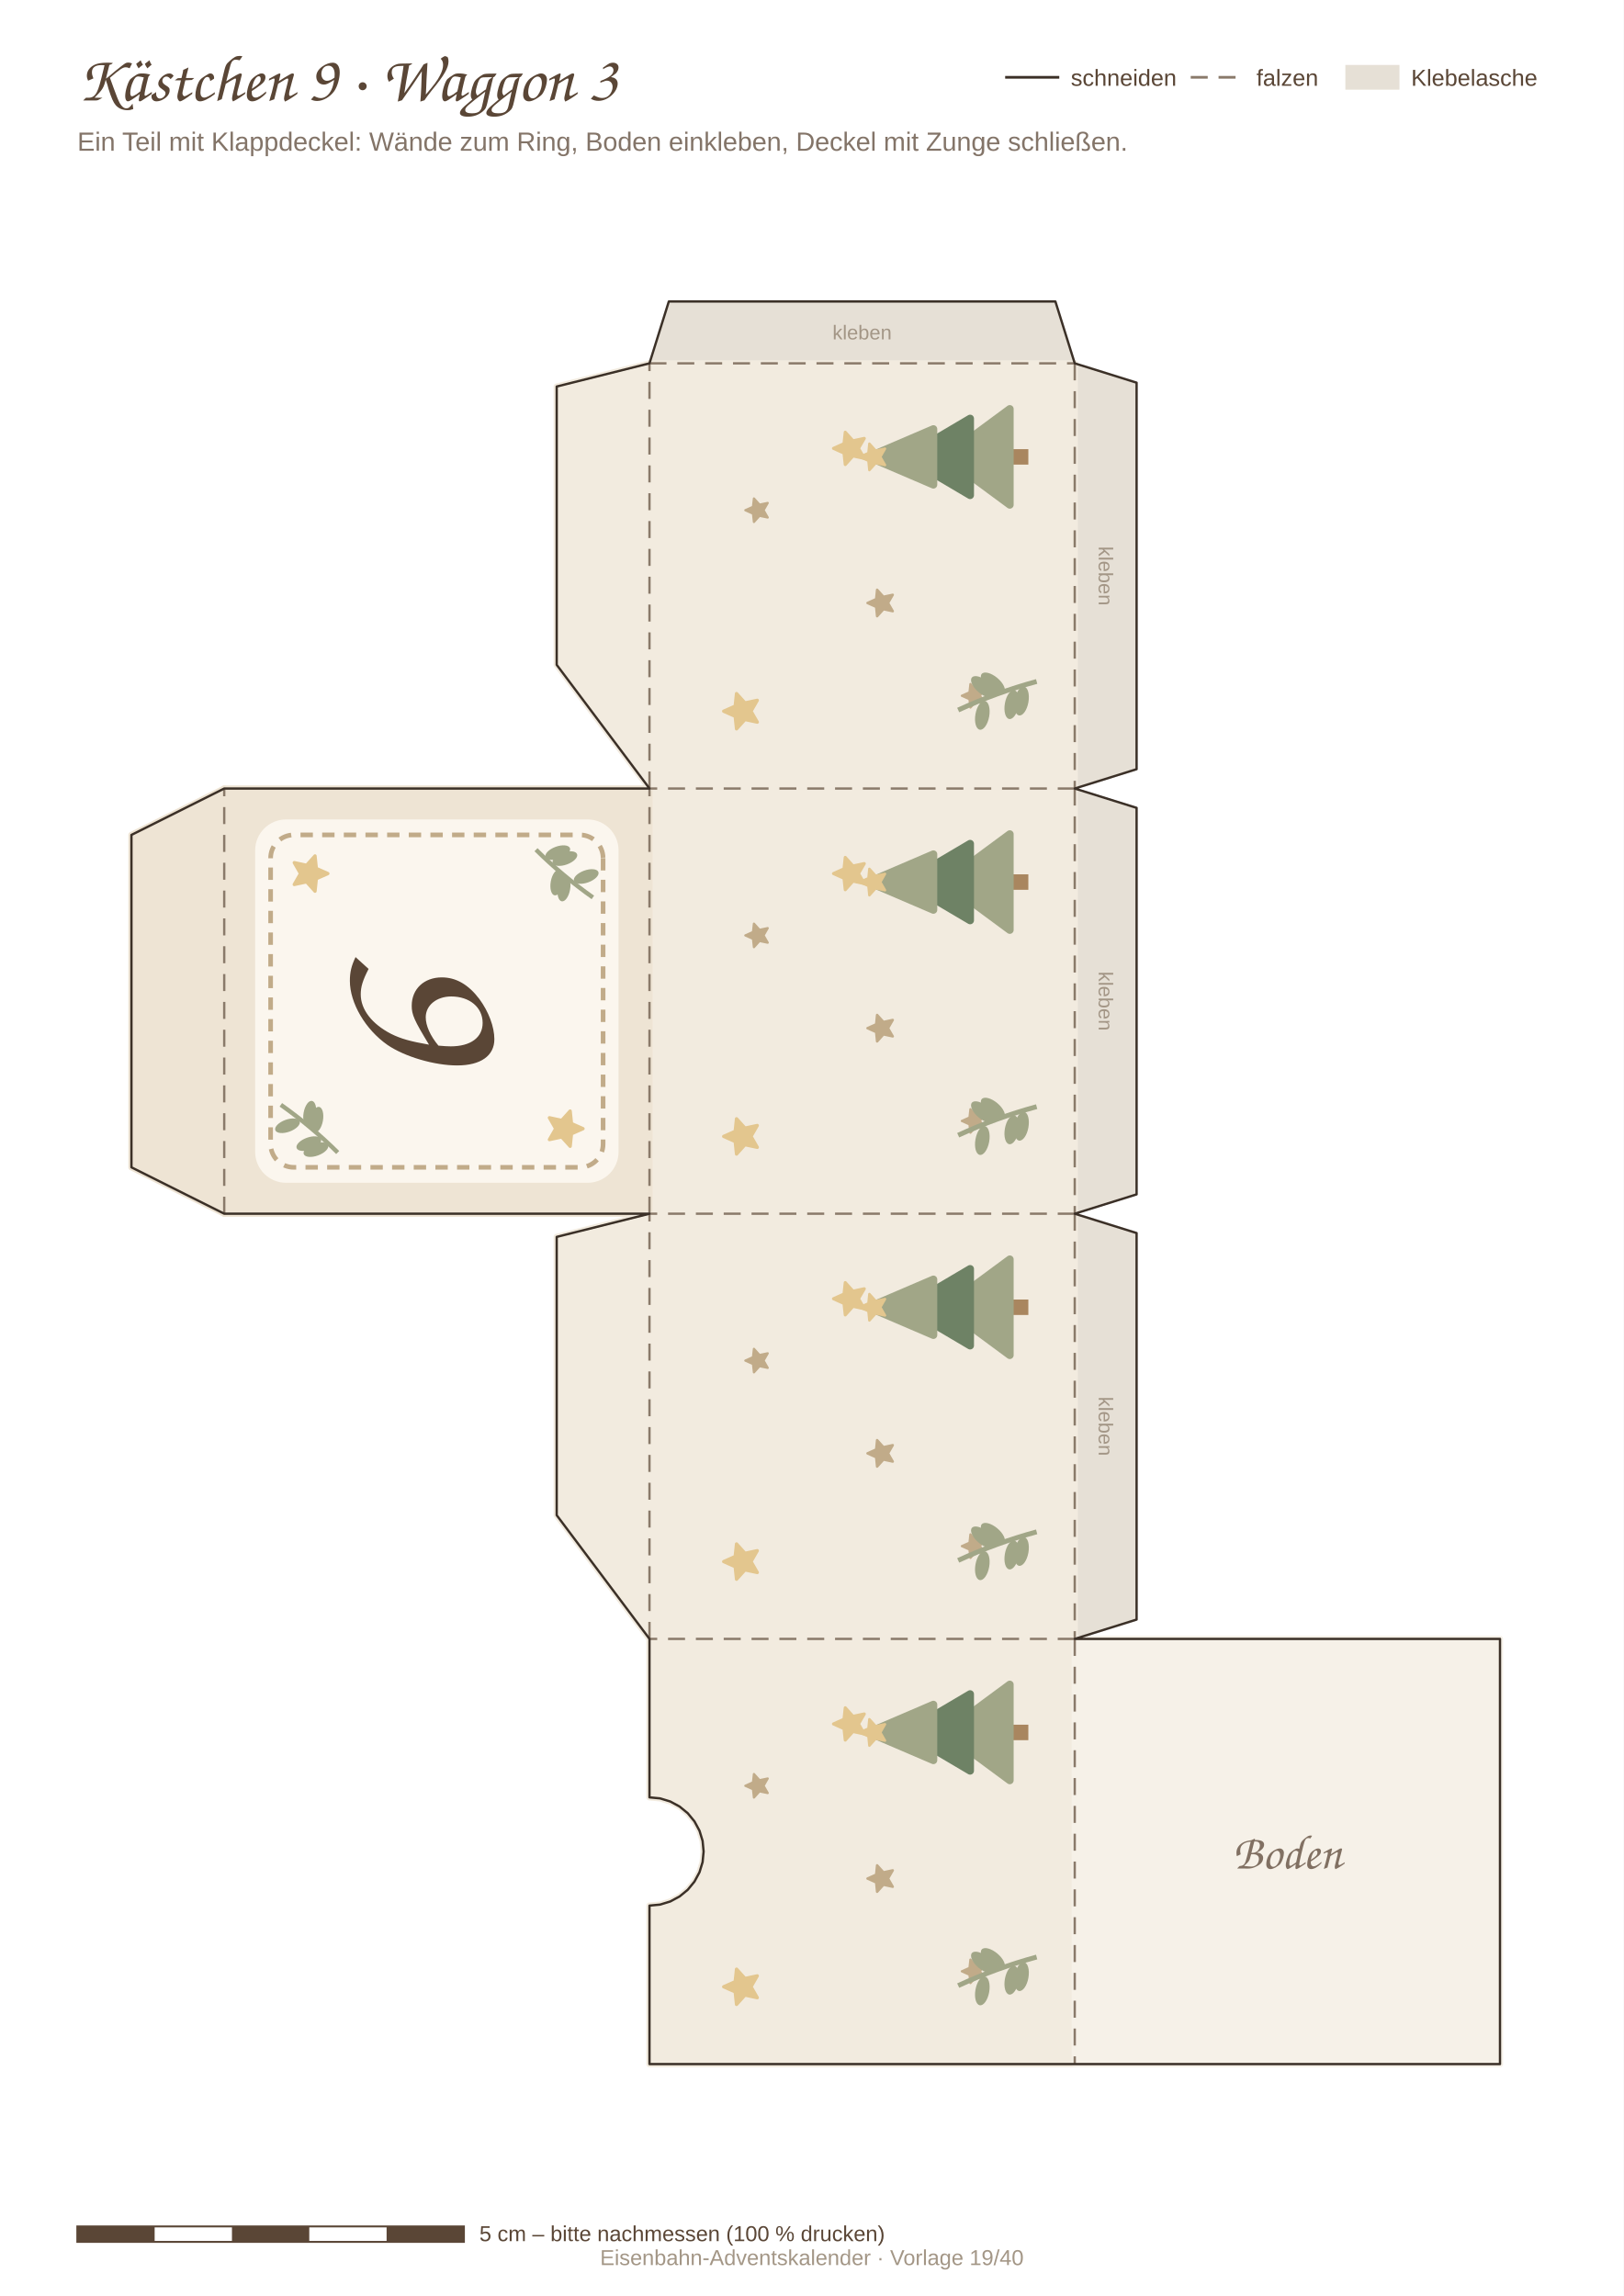
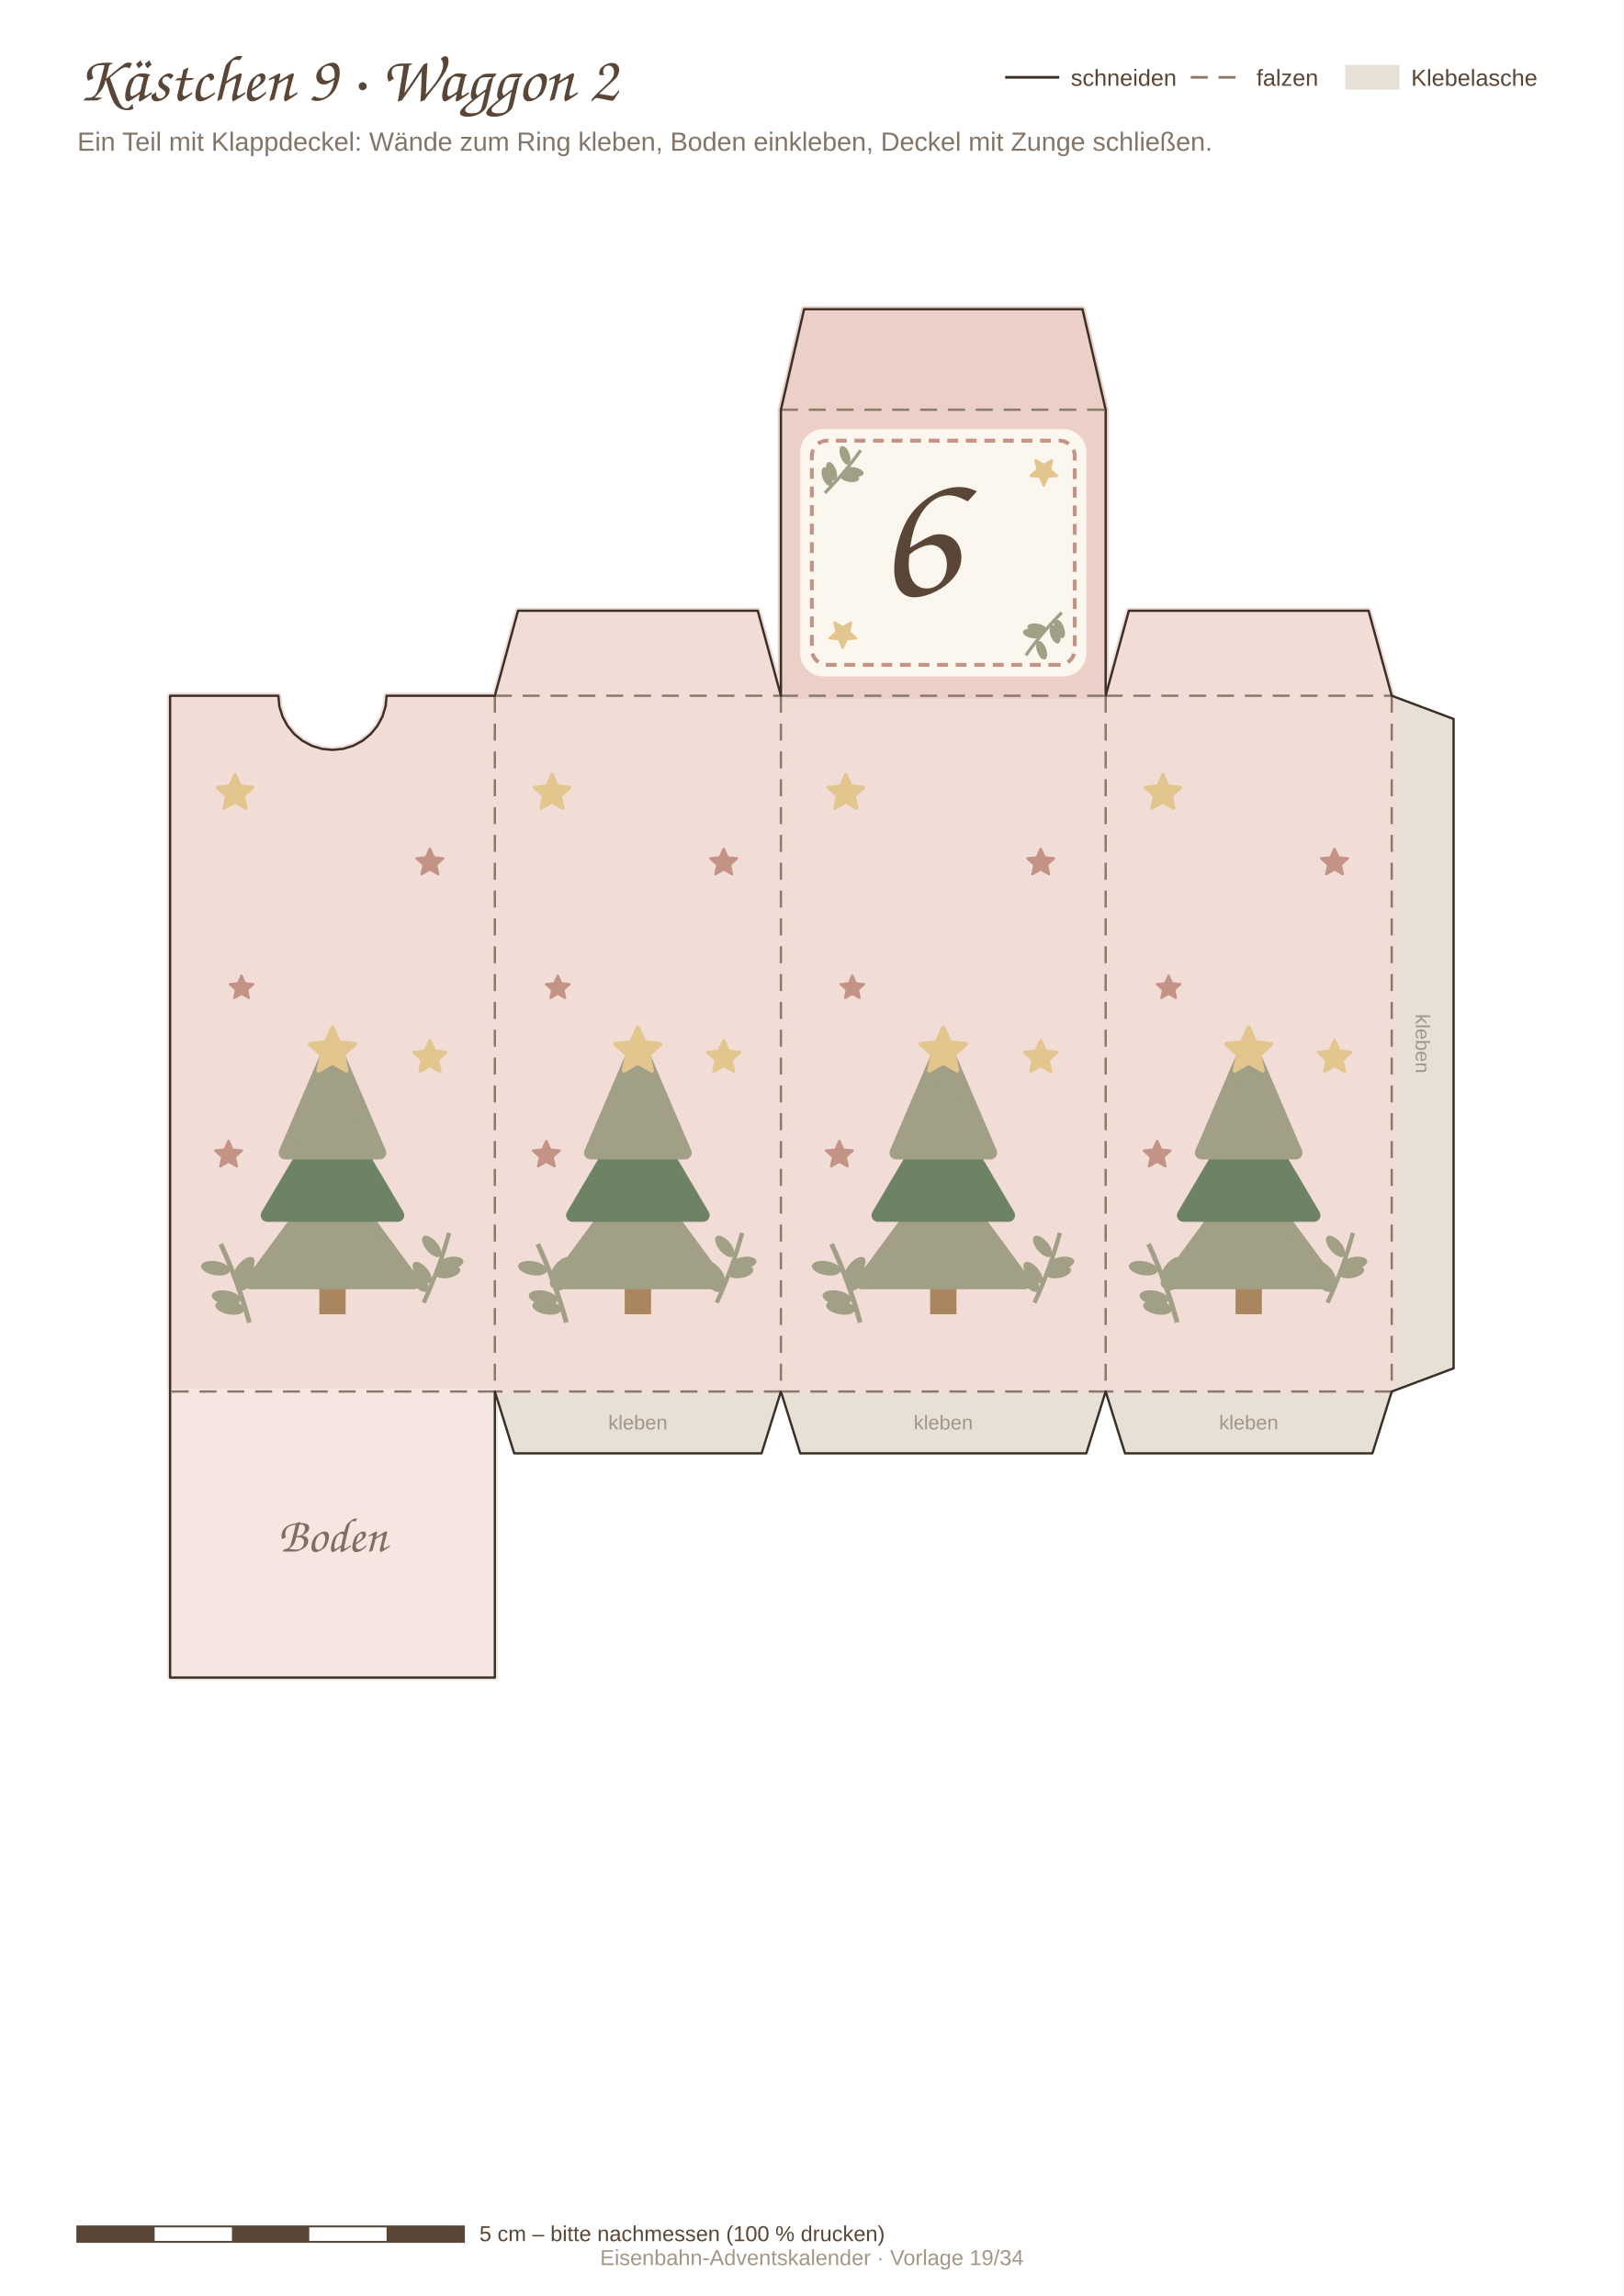
<svg xmlns="http://www.w3.org/2000/svg" width="210mm" height="297mm" viewBox="0 0 210 297">
  <g id="druck">
    <rect width="210" height="297" fill="#FFFFFF" />
-     <polygon points="139,47 84,47 86.5,39 136.5,39" fill="#E6E0D6" />
-     <text x="111.5" y="43.9" font-family="'Nunito', 'Liberation Sans', Arial, sans-serif" font-size="2.6" fill="#A39686" text-anchor="middle" transform="rotate(0 111.5 43)">kleben</text>
-     <polygon points="139,102 139,47 147,49.5 147,99.5" fill="#E6E0D6" />
-     <text x="143" y="75.4" font-family="'Nunito', 'Liberation Sans', Arial, sans-serif" font-size="2.6" fill="#A39686" text-anchor="middle" transform="rotate(90 143 74.5)">kleben</text>
-     <polygon points="139,157 139,102 147,104.5 147,154.5" fill="#E6E0D6" />
-     <text x="143" y="130.4" font-family="'Nunito', 'Liberation Sans', Arial, sans-serif" font-size="2.6" fill="#A39686" text-anchor="middle" transform="rotate(90 143 129.5)">kleben</text>
-     <polygon points="139,212 139,157 147,159.5 147,209.5" fill="#E6E0D6" />
-     <text x="143" y="185.4" font-family="'Nunito', 'Liberation Sans', Arial, sans-serif" font-size="2.6" fill="#A39686" text-anchor="middle" transform="rotate(90 143 184.5)">kleben</text>
-     <polygon points="84,47 139,47 139,102 84,102" fill="#F2EBDF" stroke="#F2EBDF" stroke-width="0.8" stroke-linejoin="round" />
-     <polygon points="84,102 139,102 139,157 84,157" fill="#F2EBDF" stroke="#F2EBDF" stroke-width="0.8" stroke-linejoin="round" />
-     <polygon points="84,157 139,157 139,212 84,212" fill="#F2EBDF" stroke="#F2EBDF" stroke-width="0.8" stroke-linejoin="round" />
-     <polygon points="84,212 139,212 139,267 84,267 84,246.5 85.37,246.37 86.68,245.97 87.89,245.32 88.95,244.45 89.82,243.39 90.47,242.18 90.87,240.87 91,239.5 90.87,238.13 90.47,236.82 89.82,235.61 88.95,234.55 87.89,233.68 86.68,233.03 85.37,232.63 84,232.5" fill="#F2EBDF" stroke="#F2EBDF" stroke-width="0.8" stroke-linejoin="round" />
-     <polygon points="29,102 84,102 84,157 29,157" fill="#EEE4D4" stroke="#EEE4D4" stroke-width="0.8" stroke-linejoin="round" />
-     <polygon points="29,102 29,157 17,151 17,108" fill="#EEE4D4" stroke="#EEE4D4" stroke-width="0.8" stroke-linejoin="round" />
-     <polygon points="84,47 84,102 72,86 72,50" fill="#F2EBDF" stroke="#F2EBDF" stroke-width="0.8" stroke-linejoin="round" />
-     <polygon points="84,157 84,212 72,196 72,160" fill="#F2EBDF" stroke="#F2EBDF" stroke-width="0.8" stroke-linejoin="round" />
-     <polygon points="139,212 194,212 194,267 139,267" fill="#F6F1E8" stroke="#F6F1E8" stroke-width="0.8" stroke-linejoin="round" />
-     <clipPath id="c102">
-       <polygon points="84,47 139,47 139,102 84,102" />
-     </clipPath>
-     <g clip-path="url(#c102)">
-       <g transform="matrix(0,-1,1,0,84,102)">
-         <rect x="41.9" y="46.2" width="2" height="2.8" fill="#A9865F" />
-         <polygon points="36.7,46.6 42.9,38.2 49.1,46.6" fill="#A1A687" stroke="#A1A687" stroke-width="1" stroke-linejoin="round" />
-         <polygon points="37.94,41.47 42.9,33.07 47.86,41.47" fill="#6E8265" stroke="#6E8265" stroke-width="1" stroke-linejoin="round" />
-         <polygon points="39.3,36.72 42.9,28.32 46.5,36.72" fill="#A1A687" stroke="#A1A687" stroke-width="1" stroke-linejoin="round" />
-         <polygon points="42.9,27.2 43.4,28.32 44.61,28.44 43.7,29.26 43.96,30.46 42.9,29.85 41.84,30.46 42.1,29.26 41.19,28.44 42.4,28.32" fill="#E3C68E" stroke="#E3C68E" stroke-width="0.32" stroke-linejoin="round" />
-         <polygon points="10,9.6 10.66,11.09 12.28,11.26 11.07,12.35 11.41,13.94 10,13.13 8.59,13.94 8.93,12.35 7.72,11.26 9.34,11.09" fill="#E3C68E" stroke="#E3C68E" stroke-width="0.43" stroke-linejoin="round" />
-         <polygon points="24,28.2 24.5,29.32 25.71,29.44 24.8,30.26 25.06,31.46 24,30.85 22.94,31.46 23.2,30.26 22.29,29.44 23.5,29.32" fill="#C1AB89" stroke="#C1AB89" stroke-width="0.32" stroke-linejoin="round" />
-         <polygon points="12,40.4 12.44,41.39 13.52,41.51 12.72,42.23 12.94,43.29 12,42.75 11.06,43.29 11.28,42.23 10.48,41.51 11.56,41.39" fill="#C1AB89" stroke="#C1AB89" stroke-width="0.29" stroke-linejoin="round" />
-         <polygon points="36,12.4 36.44,13.39 37.52,13.51 36.72,14.23 36.94,15.29 36,14.75 35.06,15.29 35.28,14.23 34.48,13.51 35.56,13.39" fill="#C1AB89" stroke="#C1AB89" stroke-width="0.29" stroke-linejoin="round" />
-         <polygon points="44,23.8 44.61,25.16 46.09,25.32 44.98,26.32 45.29,27.78 44,27.03 42.71,27.78 43.02,26.32 41.91,25.32 43.39,25.16" fill="#E3C68E" stroke="#E3C68E" stroke-width="0.4" stroke-linejoin="round" />
-         <g transform="translate(12,45) rotate(-20) scale(0.9)">
-           <path d="M0,6 Q0.5,0 0,-6" stroke="#A1A687" stroke-width="0.7" fill="none" />
-           <ellipse cx="-1.9" cy="3" rx="2.1" ry="1" fill="#A1A687" transform="rotate(30 -1.9 3)" />
-           <ellipse cx="1.9" cy="0" rx="2.1" ry="1" fill="#A1A687" transform="rotate(-30 1.9 0)" />
-           <ellipse cx="-1.9" cy="-3" rx="2.1" ry="1" fill="#A1A687" transform="rotate(30 -1.9 -3)" />
-           <ellipse cx="-1.9" cy="1.5" rx="2.1" ry="1" fill="#A1A687" transform="rotate(30 -1.9 1.5)" />
-           <ellipse cx="1.9" cy="-1.5" rx="2.1" ry="1" fill="#A1A687" transform="rotate(-30 1.9 -1.5)" />
-         </g>
-       </g>
-     </g>
-     <clipPath id="c103">
-       <polygon points="84,102 139,102 139,157 84,157" />
-     </clipPath>
-     <g clip-path="url(#c103)">
-       <g transform="matrix(0,-1,1,0,84,157)">
-         <rect x="41.9" y="46.2" width="2" height="2.8" fill="#A9865F" />
-         <polygon points="36.7,46.6 42.9,38.2 49.1,46.6" fill="#A1A687" stroke="#A1A687" stroke-width="1" stroke-linejoin="round" />
-         <polygon points="37.94,41.47 42.9,33.07 47.86,41.47" fill="#6E8265" stroke="#6E8265" stroke-width="1" stroke-linejoin="round" />
-         <polygon points="39.3,36.72 42.9,28.32 46.5,36.72" fill="#A1A687" stroke="#A1A687" stroke-width="1" stroke-linejoin="round" />
-         <polygon points="42.9,27.2 43.4,28.32 44.61,28.44 43.7,29.26 43.96,30.46 42.9,29.85 41.84,30.46 42.1,29.26 41.19,28.44 42.4,28.32" fill="#E3C68E" stroke="#E3C68E" stroke-width="0.32" stroke-linejoin="round" />
-         <polygon points="10,9.6 10.66,11.09 12.28,11.26 11.07,12.35 11.41,13.94 10,13.13 8.59,13.94 8.93,12.35 7.72,11.26 9.34,11.09" fill="#E3C68E" stroke="#E3C68E" stroke-width="0.43" stroke-linejoin="round" />
-         <polygon points="24,28.2 24.5,29.32 25.71,29.44 24.8,30.26 25.06,31.46 24,30.85 22.94,31.46 23.2,30.26 22.29,29.44 23.5,29.32" fill="#C1AB89" stroke="#C1AB89" stroke-width="0.32" stroke-linejoin="round" />
-         <polygon points="12,40.4 12.44,41.39 13.52,41.51 12.72,42.23 12.94,43.29 12,42.75 11.06,43.29 11.28,42.23 10.48,41.51 11.56,41.39" fill="#C1AB89" stroke="#C1AB89" stroke-width="0.29" stroke-linejoin="round" />
-         <polygon points="36,12.4 36.44,13.39 37.52,13.51 36.72,14.23 36.94,15.29 36,14.75 35.06,15.29 35.28,14.23 34.48,13.51 35.56,13.39" fill="#C1AB89" stroke="#C1AB89" stroke-width="0.29" stroke-linejoin="round" />
-         <polygon points="44,23.8 44.61,25.16 46.09,25.32 44.98,26.32 45.29,27.78 44,27.03 42.71,27.78 43.02,26.32 41.91,25.32 43.39,25.16" fill="#E3C68E" stroke="#E3C68E" stroke-width="0.4" stroke-linejoin="round" />
-         <g transform="translate(12,45) rotate(-20) scale(0.9)">
-           <path d="M0,6 Q0.5,0 0,-6" stroke="#A1A687" stroke-width="0.7" fill="none" />
-           <ellipse cx="-1.9" cy="3" rx="2.1" ry="1" fill="#A1A687" transform="rotate(30 -1.9 3)" />
-           <ellipse cx="1.9" cy="0" rx="2.1" ry="1" fill="#A1A687" transform="rotate(-30 1.9 0)" />
-           <ellipse cx="-1.9" cy="-3" rx="2.1" ry="1" fill="#A1A687" transform="rotate(30 -1.9 -3)" />
-           <ellipse cx="-1.9" cy="1.5" rx="2.1" ry="1" fill="#A1A687" transform="rotate(30 -1.9 1.5)" />
-           <ellipse cx="1.9" cy="-1.5" rx="2.1" ry="1" fill="#A1A687" transform="rotate(-30 1.9 -1.5)" />
-         </g>
-       </g>
-     </g>
-     <clipPath id="c104">
-       <polygon points="84,157 139,157 139,212 84,212" />
-     </clipPath>
-     <g clip-path="url(#c104)">
-       <g transform="matrix(0,-1,1,0,84,212)">
-         <rect x="41.9" y="46.2" width="2" height="2.8" fill="#A9865F" />
-         <polygon points="36.7,46.6 42.9,38.2 49.1,46.6" fill="#A1A687" stroke="#A1A687" stroke-width="1" stroke-linejoin="round" />
-         <polygon points="37.94,41.47 42.9,33.07 47.86,41.47" fill="#6E8265" stroke="#6E8265" stroke-width="1" stroke-linejoin="round" />
-         <polygon points="39.3,36.72 42.9,28.32 46.5,36.72" fill="#A1A687" stroke="#A1A687" stroke-width="1" stroke-linejoin="round" />
-         <polygon points="42.9,27.2 43.4,28.32 44.61,28.44 43.7,29.26 43.96,30.46 42.9,29.85 41.84,30.46 42.1,29.26 41.19,28.44 42.4,28.32" fill="#E3C68E" stroke="#E3C68E" stroke-width="0.32" stroke-linejoin="round" />
-         <polygon points="10,9.6 10.66,11.09 12.28,11.26 11.07,12.35 11.41,13.94 10,13.13 8.59,13.94 8.93,12.35 7.72,11.26 9.34,11.09" fill="#E3C68E" stroke="#E3C68E" stroke-width="0.43" stroke-linejoin="round" />
-         <polygon points="24,28.2 24.5,29.32 25.71,29.44 24.8,30.26 25.06,31.46 24,30.85 22.94,31.46 23.2,30.26 22.29,29.44 23.5,29.32" fill="#C1AB89" stroke="#C1AB89" stroke-width="0.32" stroke-linejoin="round" />
-         <polygon points="12,40.4 12.44,41.39 13.52,41.51 12.72,42.23 12.94,43.29 12,42.75 11.06,43.29 11.28,42.23 10.48,41.51 11.56,41.39" fill="#C1AB89" stroke="#C1AB89" stroke-width="0.29" stroke-linejoin="round" />
-         <polygon points="36,12.4 36.44,13.39 37.52,13.51 36.72,14.23 36.94,15.29 36,14.75 35.06,15.29 35.28,14.23 34.48,13.51 35.56,13.39" fill="#C1AB89" stroke="#C1AB89" stroke-width="0.29" stroke-linejoin="round" />
-         <polygon points="44,23.8 44.61,25.16 46.09,25.32 44.98,26.32 45.29,27.78 44,27.03 42.71,27.78 43.02,26.32 41.91,25.32 43.39,25.16" fill="#E3C68E" stroke="#E3C68E" stroke-width="0.4" stroke-linejoin="round" />
-         <g transform="translate(12,45) rotate(-20) scale(0.9)">
-           <path d="M0,6 Q0.5,0 0,-6" stroke="#A1A687" stroke-width="0.7" fill="none" />
-           <ellipse cx="-1.9" cy="3" rx="2.1" ry="1" fill="#A1A687" transform="rotate(30 -1.9 3)" />
-           <ellipse cx="1.9" cy="0" rx="2.1" ry="1" fill="#A1A687" transform="rotate(-30 1.9 0)" />
-           <ellipse cx="-1.9" cy="-3" rx="2.1" ry="1" fill="#A1A687" transform="rotate(30 -1.9 -3)" />
-           <ellipse cx="-1.9" cy="1.5" rx="2.1" ry="1" fill="#A1A687" transform="rotate(30 -1.9 1.5)" />
-           <ellipse cx="1.9" cy="-1.5" rx="2.1" ry="1" fill="#A1A687" transform="rotate(-30 1.9 -1.5)" />
-         </g>
-       </g>
-     </g>
-     <clipPath id="c105">
-       <polygon points="84,212 139,212 139,267 84,267 84,246.5 85.37,246.37 86.68,245.97 87.89,245.32 88.95,244.45 89.82,243.39 90.47,242.18 90.87,240.87 91,239.5 90.87,238.13 90.47,236.82 89.82,235.61 88.95,234.55 87.89,233.68 86.68,233.03 85.37,232.63 84,232.5" />
-     </clipPath>
-     <g clip-path="url(#c105)">
-       <g transform="matrix(0,-1,1,0,84,267)">
-         <rect x="41.9" y="46.2" width="2" height="2.8" fill="#A9865F" />
-         <polygon points="36.7,46.6 42.9,38.2 49.1,46.6" fill="#A1A687" stroke="#A1A687" stroke-width="1" stroke-linejoin="round" />
-         <polygon points="37.94,41.47 42.9,33.07 47.86,41.47" fill="#6E8265" stroke="#6E8265" stroke-width="1" stroke-linejoin="round" />
-         <polygon points="39.3,36.72 42.9,28.32 46.5,36.72" fill="#A1A687" stroke="#A1A687" stroke-width="1" stroke-linejoin="round" />
-         <polygon points="42.9,27.2 43.4,28.32 44.61,28.44 43.7,29.26 43.96,30.46 42.9,29.85 41.84,30.46 42.1,29.26 41.19,28.44 42.4,28.32" fill="#E3C68E" stroke="#E3C68E" stroke-width="0.32" stroke-linejoin="round" />
-         <polygon points="10,9.6 10.66,11.09 12.28,11.26 11.07,12.35 11.41,13.94 10,13.13 8.59,13.94 8.93,12.35 7.72,11.26 9.34,11.09" fill="#E3C68E" stroke="#E3C68E" stroke-width="0.43" stroke-linejoin="round" />
-         <polygon points="24,28.2 24.5,29.32 25.71,29.44 24.8,30.26 25.06,31.46 24,30.85 22.94,31.46 23.2,30.26 22.29,29.44 23.5,29.32" fill="#C1AB89" stroke="#C1AB89" stroke-width="0.32" stroke-linejoin="round" />
-         <polygon points="12,40.4 12.44,41.39 13.52,41.51 12.72,42.23 12.94,43.29 12,42.75 11.06,43.29 11.28,42.23 10.48,41.51 11.56,41.39" fill="#C1AB89" stroke="#C1AB89" stroke-width="0.29" stroke-linejoin="round" />
-         <polygon points="36,12.4 36.44,13.39 37.52,13.51 36.72,14.23 36.94,15.29 36,14.75 35.06,15.29 35.28,14.23 34.48,13.51 35.56,13.39" fill="#C1AB89" stroke="#C1AB89" stroke-width="0.29" stroke-linejoin="round" />
-         <polygon points="44,23.8 44.61,25.16 46.09,25.32 44.98,26.32 45.29,27.78 44,27.03 42.71,27.78 43.02,26.32 41.91,25.32 43.39,25.16" fill="#E3C68E" stroke="#E3C68E" stroke-width="0.4" stroke-linejoin="round" />
-         <g transform="translate(12,45) rotate(-20) scale(0.9)">
-           <path d="M0,6 Q0.5,0 0,-6" stroke="#A1A687" stroke-width="0.7" fill="none" />
-           <ellipse cx="-1.9" cy="3" rx="2.1" ry="1" fill="#A1A687" transform="rotate(30 -1.9 3)" />
-           <ellipse cx="1.9" cy="0" rx="2.1" ry="1" fill="#A1A687" transform="rotate(-30 1.9 0)" />
-           <ellipse cx="-1.9" cy="-3" rx="2.1" ry="1" fill="#A1A687" transform="rotate(30 -1.9 -3)" />
-           <ellipse cx="-1.9" cy="1.5" rx="2.1" ry="1" fill="#A1A687" transform="rotate(30 -1.9 1.5)" />
-           <ellipse cx="1.9" cy="-1.5" rx="2.1" ry="1" fill="#A1A687" transform="rotate(-30 1.9 -1.5)" />
-         </g>
-       </g>
-     </g>
-     <clipPath id="c106">
-       <polygon points="29,102 84,102 84,157 29,157" />
-     </clipPath>
-     <g clip-path="url(#c106)">
-       <g transform="matrix(0,1,-1,0,84,102)">
-         <rect x="4" y="4" width="47" height="47" rx="4" fill="#FBF6EE" />
-         <rect x="6" y="6" width="43" height="43" rx="3" fill="none" stroke="#C1AB89" stroke-width="0.6" stroke-dasharray="1.6,1.2" />
-         <text x="27.5" y="38.5" font-family="'Patrick Hand', 'Hand', 'Comic Sans MS', cursive" font-size="32" font-weight="normal" fill="#5A4636" text-anchor="middle">9</text>
-         <g transform="translate(11,11) rotate(40) scale(0.8)">
-           <path d="M0,6 Q0.5,0 0,-6" stroke="#A1A687" stroke-width="0.7" fill="none" />
-           <ellipse cx="-1.9" cy="3" rx="2.1" ry="1" fill="#A1A687" transform="rotate(30 -1.9 3)" />
-           <ellipse cx="1.9" cy="0" rx="2.1" ry="1" fill="#A1A687" transform="rotate(-30 1.9 0)" />
-           <ellipse cx="-1.9" cy="-3" rx="2.1" ry="1" fill="#A1A687" transform="rotate(30 -1.9 -3)" />
-           <ellipse cx="-1.9" cy="1.5" rx="2.1" ry="1" fill="#A1A687" transform="rotate(30 -1.9 1.5)" />
-           <ellipse cx="1.9" cy="-1.5" rx="2.1" ry="1" fill="#A1A687" transform="rotate(-30 1.9 -1.5)" />
-         </g>
-         <g transform="translate(44,44) rotate(220) scale(0.8)">
-           <path d="M0,6 Q0.5,0 0,-6" stroke="#A1A687" stroke-width="0.7" fill="none" />
-           <ellipse cx="-1.9" cy="3" rx="2.1" ry="1" fill="#A1A687" transform="rotate(30 -1.9 3)" />
-           <ellipse cx="1.9" cy="0" rx="2.1" ry="1" fill="#A1A687" transform="rotate(-30 1.9 0)" />
-           <ellipse cx="-1.9" cy="-3" rx="2.1" ry="1" fill="#A1A687" transform="rotate(30 -1.9 -3)" />
-           <ellipse cx="-1.9" cy="1.5" rx="2.1" ry="1" fill="#A1A687" transform="rotate(30 -1.9 1.5)" />
-           <ellipse cx="1.9" cy="-1.5" rx="2.1" ry="1" fill="#A1A687" transform="rotate(-30 1.9 -1.5)" />
-         </g>
-         <polygon points="44,8.6 44.66,10.09 46.28,10.26 45.07,11.35 45.41,12.94 44,12.13 42.59,12.94 42.93,11.35 41.72,10.26 43.34,10.09" fill="#E3C68E" stroke="#E3C68E" stroke-width="0.43" stroke-linejoin="round" />
-         <polygon points="11,41.6 11.66,43.09 13.28,43.26 12.07,44.35 12.41,45.94 11,45.13 9.59,45.94 9.93,44.35 8.72,43.26 10.34,43.09" fill="#E3C68E" stroke="#E3C68E" stroke-width="0.43" stroke-linejoin="round" />
-       </g>
-     </g>
-     <clipPath id="c107">
-       <polygon points="139,212 194,212 194,267 139,267" />
-     </clipPath>
-     <g clip-path="url(#c107)">
-       <g transform="matrix(1,0,0,1,139,212)">
-         <text x="27.5" y="29.7" font-family="'Patrick Hand', 'Hand', 'Comic Sans MS', cursive" font-size="6.3" font-weight="normal" fill="#5A4636" text-anchor="middle" opacity="0.75">Boden</text>
-       </g>
-     </g>
-     <text x="10" y="13" font-family="'Patrick Hand', 'Hand', 'Comic Sans MS', cursive" font-size="8.5" font-weight="normal" fill="#5A4636" text-anchor="start">Kästchen 9 · Waggon 3</text>
-     <text x="10" y="19.5" font-family="'Nunito', 'Liberation Sans', Arial, sans-serif" font-size="3.4" font-weight="normal" fill="#837468" text-anchor="start">Ein Teil mit Klappdeckel: Wände zum Ring, Boden einkleben, Deckel mit Zunge schließen.</text>
+     <polygon points="180,90 180,180 188,177 188,93" fill="#E6E0D6" />
+     <text x="184" y="135.9" font-family="'Nunito', 'Liberation Sans', Arial, sans-serif" font-size="2.6" fill="#A39686" text-anchor="middle" transform="rotate(90 184 135)">kleben</text>
+     <polygon points="64,180 101,180 98.5,188 66.5,188" fill="#E6E0D6" />
+     <text x="82.5" y="184.9" font-family="'Nunito', 'Liberation Sans', Arial, sans-serif" font-size="2.6" fill="#A39686" text-anchor="middle" transform="rotate(0 82.5 184)">kleben</text>
+     <polygon points="101,180 143,180 140.5,188 103.5,188" fill="#E6E0D6" />
+     <text x="122" y="184.9" font-family="'Nunito', 'Liberation Sans', Arial, sans-serif" font-size="2.6" fill="#A39686" text-anchor="middle" transform="rotate(0 122 184)">kleben</text>
+     <polygon points="143,180 180,180 177.5,188 145.5,188" fill="#E6E0D6" />
+     <text x="161.5" y="184.9" font-family="'Nunito', 'Liberation Sans', Arial, sans-serif" font-size="2.6" fill="#A39686" text-anchor="middle" transform="rotate(0 161.5 184)">kleben</text>
+     <polygon points="22,90 36,90 36.13,91.37 36.53,92.68 37.18,93.89 38.05,94.95 39.11,95.82 40.32,96.47 41.63,96.87 43,97 44.37,96.87 45.68,96.47 46.89,95.82 47.95,94.95 48.82,93.89 49.47,92.68 49.87,91.37 50,90 64,90 64,180 22,180" fill="#F1DCD6" stroke="#F1DCD6" stroke-width="0.8" stroke-linejoin="round" />
+     <polygon points="64,90 101,90 101,180 64,180" fill="#F1DCD6" stroke="#F1DCD6" stroke-width="0.8" stroke-linejoin="round" />
+     <polygon points="101,90 143,90 143,180 101,180" fill="#F1DCD6" stroke="#F1DCD6" stroke-width="0.8" stroke-linejoin="round" />
+     <polygon points="143,90 180,90 180,180 143,180" fill="#F1DCD6" stroke="#F1DCD6" stroke-width="0.8" stroke-linejoin="round" />
+     <polygon points="101,53 143,53 143,90 101,90" fill="#ECD0C7" stroke="#ECD0C7" stroke-width="0.8" stroke-linejoin="round" />
+     <polygon points="101,53 143,53 140,40 104,40" fill="#ECD0C7" stroke="#ECD0C7" stroke-width="0.8" stroke-linejoin="round" />
+     <polygon points="64,90 101,90 98,79 67,79" fill="#F1DCD6" stroke="#F1DCD6" stroke-width="0.8" stroke-linejoin="round" />
+     <polygon points="143,90 180,90 177,79 146,79" fill="#F1DCD6" stroke="#F1DCD6" stroke-width="0.8" stroke-linejoin="round" />
+     <polygon points="22,180 64,180 64,217 22,217" fill="#F5E6E1" stroke="#F5E6E1" stroke-width="0.8" stroke-linejoin="round" />
+     <clipPath id="c94">
+       <polygon points="22,90 36,90 36.13,91.37 36.53,92.68 37.18,93.89 38.05,94.95 39.11,95.82 40.32,96.47 41.63,96.87 43,97 44.37,96.87 45.68,96.47 46.89,95.82 47.95,94.95 48.82,93.89 49.47,92.68 49.87,91.37 50,90 64,90 64,180 22,180" />
+     </clipPath>
+     <g clip-path="url(#c94)">
+       <g transform="matrix(1,0,0,1,22,90)">
+         <rect x="19.3" y="75.24" width="3.4" height="4.76" fill="#A9865F" />
+         <polygon points="10.46,75.92 21,61.64 31.54,75.92" fill="#A19F86" stroke="#A19F86" stroke-width="1.7" stroke-linejoin="round" />
+         <polygon points="12.57,67.2 21,52.92 29.43,67.2" fill="#6E8265" stroke="#6E8265" stroke-width="1.7" stroke-linejoin="round" />
+         <polygon points="14.89,59.12 21,44.84 27.11,59.12" fill="#A19F86" stroke="#A19F86" stroke-width="1.7" stroke-linejoin="round" />
+         <polygon points="21,42.94 21.85,44.84 23.91,45.05 22.37,46.44 22.8,48.48 21,47.44 19.2,48.48 19.63,46.44 18.09,45.05 20.15,44.84" fill="#E3C68E" stroke="#E3C68E" stroke-width="0.55" stroke-linejoin="round" />
+         <polygon points="8.4,10.2 9.06,11.69 10.68,11.86 9.47,12.95 9.81,14.54 8.4,13.73 6.99,14.54 7.33,12.95 6.12,11.86 7.74,11.69" fill="#E3C68E" stroke="#E3C68E" stroke-width="0.43" stroke-linejoin="round" />
+         <polygon points="33.6,19.8 34.1,20.92 35.31,21.04 34.4,21.86 34.66,23.06 33.6,22.45 32.54,23.06 32.8,21.86 31.89,21.04 33.1,20.92" fill="#C39386" stroke="#C39386" stroke-width="0.32" stroke-linejoin="round" />
+         <polygon points="9.24,36.2 9.68,37.19 10.76,37.31 9.96,38.03 10.18,39.09 9.24,38.55 8.3,39.09 8.52,38.03 7.72,37.31 8.8,37.19" fill="#C39386" stroke="#C39386" stroke-width="0.29" stroke-linejoin="round" />
+         <polygon points="33.6,44.6 34.21,45.96 35.69,46.12 34.58,47.12 34.89,48.58 33.6,47.83 32.31,48.58 32.62,47.12 31.51,46.12 32.99,45.96" fill="#E3C68E" stroke="#E3C68E" stroke-width="0.4" stroke-linejoin="round" />
+         <polygon points="7.56,57.6 8.06,58.72 9.27,58.84 8.36,59.66 8.62,60.86 7.56,60.25 6.5,60.86 6.76,59.66 5.85,58.84 7.06,58.72" fill="#C39386" stroke="#C39386" stroke-width="0.32" stroke-linejoin="round" />
+         <g transform="translate(8.4,76) rotate(-20) scale(0.9)">
+           <path d="M0,6 Q0.5,0 0,-6" stroke="#A19F86" stroke-width="0.7" fill="none" />
+           <ellipse cx="-1.9" cy="3" rx="2.1" ry="1" fill="#A19F86" transform="rotate(30 -1.9 3)" />
+           <ellipse cx="1.9" cy="0" rx="2.1" ry="1" fill="#A19F86" transform="rotate(-30 1.9 0)" />
+           <ellipse cx="-1.9" cy="-3" rx="2.1" ry="1" fill="#A19F86" transform="rotate(30 -1.9 -3)" />
+           <ellipse cx="-1.9" cy="1.5" rx="2.1" ry="1" fill="#A19F86" transform="rotate(30 -1.9 1.5)" />
+           <ellipse cx="1.9" cy="-1.5" rx="2.1" ry="1" fill="#A19F86" transform="rotate(-30 1.9 -1.5)" />
+         </g>
+         <g transform="translate(34.44,74) rotate(20) scale(0.8)">
+           <path d="M0,6 Q0.5,0 0,-6" stroke="#A19F86" stroke-width="0.7" fill="none" />
+           <ellipse cx="-1.9" cy="3" rx="2.1" ry="1" fill="#A19F86" transform="rotate(30 -1.9 3)" />
+           <ellipse cx="1.9" cy="0" rx="2.1" ry="1" fill="#A19F86" transform="rotate(-30 1.9 0)" />
+           <ellipse cx="-1.9" cy="-3" rx="2.1" ry="1" fill="#A19F86" transform="rotate(30 -1.9 -3)" />
+           <ellipse cx="-1.9" cy="1.5" rx="2.1" ry="1" fill="#A19F86" transform="rotate(30 -1.9 1.5)" />
+           <ellipse cx="1.9" cy="-1.5" rx="2.1" ry="1" fill="#A19F86" transform="rotate(-30 1.9 -1.5)" />
+         </g>
+       </g>
+     </g>
+     <clipPath id="c95">
+       <polygon points="64,90 101,90 101,180 64,180" />
+     </clipPath>
+     <g clip-path="url(#c95)">
+       <g transform="matrix(1,0,0,1,64,90)">
+         <rect x="16.8" y="75.24" width="3.4" height="4.76" fill="#A9865F" />
+         <polygon points="7.96,75.92 18.5,61.64 29.04,75.92" fill="#A19F86" stroke="#A19F86" stroke-width="1.7" stroke-linejoin="round" />
+         <polygon points="10.07,67.2 18.5,52.92 26.93,67.2" fill="#6E8265" stroke="#6E8265" stroke-width="1.7" stroke-linejoin="round" />
+         <polygon points="12.39,59.12 18.5,44.84 24.61,59.12" fill="#A19F86" stroke="#A19F86" stroke-width="1.7" stroke-linejoin="round" />
+         <polygon points="18.5,42.94 19.35,44.84 21.41,45.05 19.87,46.44 20.3,48.48 18.5,47.44 16.7,48.48 17.13,46.44 15.59,45.05 17.65,44.84" fill="#E3C68E" stroke="#E3C68E" stroke-width="0.55" stroke-linejoin="round" />
+         <polygon points="7.4,10.2 8.06,11.69 9.68,11.86 8.47,12.95 8.81,14.54 7.4,13.73 5.99,14.54 6.33,12.95 5.12,11.86 6.74,11.69" fill="#E3C68E" stroke="#E3C68E" stroke-width="0.43" stroke-linejoin="round" />
+         <polygon points="29.6,19.8 30.1,20.92 31.31,21.04 30.4,21.86 30.66,23.06 29.6,22.45 28.54,23.06 28.8,21.86 27.89,21.04 29.1,20.92" fill="#C39386" stroke="#C39386" stroke-width="0.32" stroke-linejoin="round" />
+         <polygon points="8.14,36.2 8.58,37.19 9.66,37.31 8.86,38.03 9.08,39.09 8.14,38.55 7.2,39.09 7.42,38.03 6.62,37.31 7.7,37.19" fill="#C39386" stroke="#C39386" stroke-width="0.29" stroke-linejoin="round" />
+         <polygon points="29.6,44.6 30.21,45.96 31.69,46.12 30.58,47.12 30.89,48.58 29.6,47.83 28.31,48.58 28.62,47.12 27.51,46.12 28.99,45.96" fill="#E3C68E" stroke="#E3C68E" stroke-width="0.4" stroke-linejoin="round" />
+         <polygon points="6.66,57.6 7.16,58.72 8.37,58.84 7.46,59.66 7.72,60.86 6.66,60.25 5.6,60.86 5.86,59.66 4.95,58.84 6.16,58.72" fill="#C39386" stroke="#C39386" stroke-width="0.32" stroke-linejoin="round" />
+         <g transform="translate(7.4,76) rotate(-20) scale(0.9)">
+           <path d="M0,6 Q0.5,0 0,-6" stroke="#A19F86" stroke-width="0.7" fill="none" />
+           <ellipse cx="-1.9" cy="3" rx="2.1" ry="1" fill="#A19F86" transform="rotate(30 -1.9 3)" />
+           <ellipse cx="1.9" cy="0" rx="2.1" ry="1" fill="#A19F86" transform="rotate(-30 1.9 0)" />
+           <ellipse cx="-1.9" cy="-3" rx="2.1" ry="1" fill="#A19F86" transform="rotate(30 -1.9 -3)" />
+           <ellipse cx="-1.9" cy="1.5" rx="2.1" ry="1" fill="#A19F86" transform="rotate(30 -1.9 1.5)" />
+           <ellipse cx="1.9" cy="-1.5" rx="2.1" ry="1" fill="#A19F86" transform="rotate(-30 1.9 -1.5)" />
+         </g>
+         <g transform="translate(30.34,74) rotate(20) scale(0.8)">
+           <path d="M0,6 Q0.5,0 0,-6" stroke="#A19F86" stroke-width="0.7" fill="none" />
+           <ellipse cx="-1.9" cy="3" rx="2.1" ry="1" fill="#A19F86" transform="rotate(30 -1.9 3)" />
+           <ellipse cx="1.9" cy="0" rx="2.1" ry="1" fill="#A19F86" transform="rotate(-30 1.9 0)" />
+           <ellipse cx="-1.9" cy="-3" rx="2.1" ry="1" fill="#A19F86" transform="rotate(30 -1.9 -3)" />
+           <ellipse cx="-1.9" cy="1.5" rx="2.1" ry="1" fill="#A19F86" transform="rotate(30 -1.9 1.5)" />
+           <ellipse cx="1.9" cy="-1.5" rx="2.1" ry="1" fill="#A19F86" transform="rotate(-30 1.9 -1.5)" />
+         </g>
+       </g>
+     </g>
+     <clipPath id="c96">
+       <polygon points="101,90 143,90 143,180 101,180" />
+     </clipPath>
+     <g clip-path="url(#c96)">
+       <g transform="matrix(1,0,0,1,101,90)">
+         <rect x="19.3" y="75.24" width="3.4" height="4.76" fill="#A9865F" />
+         <polygon points="10.46,75.92 21,61.64 31.54,75.92" fill="#A19F86" stroke="#A19F86" stroke-width="1.7" stroke-linejoin="round" />
+         <polygon points="12.57,67.2 21,52.92 29.43,67.2" fill="#6E8265" stroke="#6E8265" stroke-width="1.7" stroke-linejoin="round" />
+         <polygon points="14.89,59.12 21,44.84 27.11,59.12" fill="#A19F86" stroke="#A19F86" stroke-width="1.7" stroke-linejoin="round" />
+         <polygon points="21,42.94 21.85,44.84 23.91,45.05 22.37,46.44 22.8,48.48 21,47.44 19.2,48.48 19.63,46.44 18.09,45.05 20.15,44.84" fill="#E3C68E" stroke="#E3C68E" stroke-width="0.55" stroke-linejoin="round" />
+         <polygon points="8.4,10.2 9.06,11.69 10.68,11.86 9.47,12.95 9.81,14.54 8.4,13.73 6.99,14.54 7.33,12.95 6.12,11.86 7.74,11.69" fill="#E3C68E" stroke="#E3C68E" stroke-width="0.43" stroke-linejoin="round" />
+         <polygon points="33.6,19.8 34.1,20.92 35.31,21.04 34.4,21.86 34.66,23.06 33.6,22.45 32.54,23.06 32.8,21.86 31.89,21.04 33.1,20.92" fill="#C39386" stroke="#C39386" stroke-width="0.32" stroke-linejoin="round" />
+         <polygon points="9.24,36.2 9.68,37.19 10.76,37.31 9.96,38.03 10.18,39.09 9.24,38.55 8.3,39.09 8.52,38.03 7.72,37.31 8.8,37.19" fill="#C39386" stroke="#C39386" stroke-width="0.29" stroke-linejoin="round" />
+         <polygon points="33.6,44.6 34.21,45.96 35.69,46.12 34.58,47.12 34.89,48.58 33.6,47.83 32.31,48.58 32.62,47.12 31.51,46.12 32.99,45.96" fill="#E3C68E" stroke="#E3C68E" stroke-width="0.4" stroke-linejoin="round" />
+         <polygon points="7.56,57.6 8.06,58.72 9.27,58.84 8.36,59.66 8.62,60.86 7.56,60.25 6.5,60.86 6.76,59.66 5.85,58.84 7.06,58.72" fill="#C39386" stroke="#C39386" stroke-width="0.32" stroke-linejoin="round" />
+         <g transform="translate(8.4,76) rotate(-20) scale(0.9)">
+           <path d="M0,6 Q0.5,0 0,-6" stroke="#A19F86" stroke-width="0.7" fill="none" />
+           <ellipse cx="-1.9" cy="3" rx="2.1" ry="1" fill="#A19F86" transform="rotate(30 -1.9 3)" />
+           <ellipse cx="1.9" cy="0" rx="2.1" ry="1" fill="#A19F86" transform="rotate(-30 1.9 0)" />
+           <ellipse cx="-1.9" cy="-3" rx="2.1" ry="1" fill="#A19F86" transform="rotate(30 -1.9 -3)" />
+           <ellipse cx="-1.9" cy="1.5" rx="2.1" ry="1" fill="#A19F86" transform="rotate(30 -1.9 1.5)" />
+           <ellipse cx="1.9" cy="-1.5" rx="2.1" ry="1" fill="#A19F86" transform="rotate(-30 1.9 -1.5)" />
+         </g>
+         <g transform="translate(34.44,74) rotate(20) scale(0.8)">
+           <path d="M0,6 Q0.5,0 0,-6" stroke="#A19F86" stroke-width="0.7" fill="none" />
+           <ellipse cx="-1.9" cy="3" rx="2.1" ry="1" fill="#A19F86" transform="rotate(30 -1.9 3)" />
+           <ellipse cx="1.9" cy="0" rx="2.1" ry="1" fill="#A19F86" transform="rotate(-30 1.9 0)" />
+           <ellipse cx="-1.9" cy="-3" rx="2.1" ry="1" fill="#A19F86" transform="rotate(30 -1.9 -3)" />
+           <ellipse cx="-1.9" cy="1.5" rx="2.1" ry="1" fill="#A19F86" transform="rotate(30 -1.9 1.5)" />
+           <ellipse cx="1.9" cy="-1.5" rx="2.1" ry="1" fill="#A19F86" transform="rotate(-30 1.9 -1.5)" />
+         </g>
+       </g>
+     </g>
+     <clipPath id="c97">
+       <polygon points="143,90 180,90 180,180 143,180" />
+     </clipPath>
+     <g clip-path="url(#c97)">
+       <g transform="matrix(1,0,0,1,143,90)">
+         <rect x="16.8" y="75.24" width="3.4" height="4.76" fill="#A9865F" />
+         <polygon points="7.96,75.92 18.5,61.64 29.04,75.92" fill="#A19F86" stroke="#A19F86" stroke-width="1.7" stroke-linejoin="round" />
+         <polygon points="10.07,67.2 18.5,52.92 26.93,67.2" fill="#6E8265" stroke="#6E8265" stroke-width="1.7" stroke-linejoin="round" />
+         <polygon points="12.39,59.12 18.5,44.84 24.61,59.12" fill="#A19F86" stroke="#A19F86" stroke-width="1.7" stroke-linejoin="round" />
+         <polygon points="18.5,42.94 19.35,44.84 21.41,45.05 19.87,46.44 20.3,48.48 18.5,47.44 16.7,48.48 17.13,46.44 15.59,45.05 17.65,44.84" fill="#E3C68E" stroke="#E3C68E" stroke-width="0.55" stroke-linejoin="round" />
+         <polygon points="7.4,10.2 8.06,11.69 9.68,11.86 8.47,12.95 8.81,14.54 7.4,13.73 5.99,14.54 6.33,12.95 5.12,11.86 6.74,11.69" fill="#E3C68E" stroke="#E3C68E" stroke-width="0.43" stroke-linejoin="round" />
+         <polygon points="29.6,19.8 30.1,20.92 31.31,21.04 30.4,21.86 30.66,23.06 29.6,22.45 28.54,23.06 28.8,21.86 27.89,21.04 29.1,20.92" fill="#C39386" stroke="#C39386" stroke-width="0.32" stroke-linejoin="round" />
+         <polygon points="8.14,36.2 8.58,37.19 9.66,37.31 8.86,38.03 9.08,39.09 8.14,38.55 7.2,39.09 7.42,38.03 6.62,37.31 7.7,37.19" fill="#C39386" stroke="#C39386" stroke-width="0.29" stroke-linejoin="round" />
+         <polygon points="29.6,44.6 30.21,45.96 31.69,46.12 30.58,47.12 30.89,48.58 29.6,47.83 28.31,48.58 28.62,47.12 27.51,46.12 28.99,45.96" fill="#E3C68E" stroke="#E3C68E" stroke-width="0.4" stroke-linejoin="round" />
+         <polygon points="6.66,57.6 7.16,58.72 8.37,58.84 7.46,59.66 7.72,60.86 6.66,60.25 5.6,60.86 5.86,59.66 4.95,58.84 6.16,58.72" fill="#C39386" stroke="#C39386" stroke-width="0.32" stroke-linejoin="round" />
+         <g transform="translate(7.4,76) rotate(-20) scale(0.9)">
+           <path d="M0,6 Q0.5,0 0,-6" stroke="#A19F86" stroke-width="0.7" fill="none" />
+           <ellipse cx="-1.9" cy="3" rx="2.1" ry="1" fill="#A19F86" transform="rotate(30 -1.9 3)" />
+           <ellipse cx="1.9" cy="0" rx="2.1" ry="1" fill="#A19F86" transform="rotate(-30 1.9 0)" />
+           <ellipse cx="-1.9" cy="-3" rx="2.1" ry="1" fill="#A19F86" transform="rotate(30 -1.9 -3)" />
+           <ellipse cx="-1.9" cy="1.5" rx="2.1" ry="1" fill="#A19F86" transform="rotate(30 -1.9 1.5)" />
+           <ellipse cx="1.9" cy="-1.5" rx="2.1" ry="1" fill="#A19F86" transform="rotate(-30 1.9 -1.5)" />
+         </g>
+         <g transform="translate(30.34,74) rotate(20) scale(0.8)">
+           <path d="M0,6 Q0.5,0 0,-6" stroke="#A19F86" stroke-width="0.7" fill="none" />
+           <ellipse cx="-1.9" cy="3" rx="2.1" ry="1" fill="#A19F86" transform="rotate(30 -1.9 3)" />
+           <ellipse cx="1.9" cy="0" rx="2.1" ry="1" fill="#A19F86" transform="rotate(-30 1.9 0)" />
+           <ellipse cx="-1.9" cy="-3" rx="2.1" ry="1" fill="#A19F86" transform="rotate(30 -1.9 -3)" />
+           <ellipse cx="-1.9" cy="1.5" rx="2.1" ry="1" fill="#A19F86" transform="rotate(30 -1.9 1.5)" />
+           <ellipse cx="1.9" cy="-1.5" rx="2.1" ry="1" fill="#A19F86" transform="rotate(-30 1.9 -1.5)" />
+         </g>
+       </g>
+     </g>
+     <clipPath id="c98">
+       <polygon points="101,53 143,53 143,90 101,90" />
+     </clipPath>
+     <g clip-path="url(#c98)">
+       <g transform="matrix(-1,0,0,-1,143,90)">
+         <rect x="2.5" y="2.5" width="37" height="32" rx="3" fill="#FBF6EE" />
+         <rect x="4" y="4" width="34" height="29" rx="2" fill="none" stroke="#C39386" stroke-width="0.5" stroke-dasharray="1.4,1" />
+         <text x="21" y="26.8" font-family="'Patrick Hand', 'Hand', 'Comic Sans MS', cursive" font-size="24.42" font-weight="normal" fill="#5A4636" text-anchor="middle">9</text>
+         <g transform="translate(8,8) rotate(40) scale(0.6)">
+           <path d="M0,6 Q0.5,0 0,-6" stroke="#A19F86" stroke-width="0.7" fill="none" />
+           <ellipse cx="-1.9" cy="3" rx="2.1" ry="1" fill="#A19F86" transform="rotate(30 -1.9 3)" />
+           <ellipse cx="1.9" cy="0" rx="2.1" ry="1" fill="#A19F86" transform="rotate(-30 1.9 0)" />
+           <ellipse cx="-1.9" cy="-3" rx="2.1" ry="1" fill="#A19F86" transform="rotate(30 -1.9 -3)" />
+           <ellipse cx="-1.9" cy="1.5" rx="2.1" ry="1" fill="#A19F86" transform="rotate(30 -1.9 1.5)" />
+           <ellipse cx="1.9" cy="-1.5" rx="2.1" ry="1" fill="#A19F86" transform="rotate(-30 1.9 -1.5)" />
+         </g>
+         <g transform="translate(34,29) rotate(220) scale(0.6)">
+           <path d="M0,6 Q0.5,0 0,-6" stroke="#A19F86" stroke-width="0.7" fill="none" />
+           <ellipse cx="-1.9" cy="3" rx="2.1" ry="1" fill="#A19F86" transform="rotate(30 -1.9 3)" />
+           <ellipse cx="1.9" cy="0" rx="2.1" ry="1" fill="#A19F86" transform="rotate(-30 1.9 0)" />
+           <ellipse cx="-1.9" cy="-3" rx="2.1" ry="1" fill="#A19F86" transform="rotate(30 -1.9 -3)" />
+           <ellipse cx="-1.9" cy="1.5" rx="2.1" ry="1" fill="#A19F86" transform="rotate(30 -1.9 1.5)" />
+           <ellipse cx="1.9" cy="-1.5" rx="2.1" ry="1" fill="#A19F86" transform="rotate(-30 1.9 -1.5)" />
+         </g>
+         <polygon points="34,6.2 34.5,7.32 35.71,7.44 34.8,8.26 35.06,9.46 34,8.85 32.94,9.46 33.2,8.26 32.29,7.44 33.5,7.32" fill="#E3C68E" stroke="#E3C68E" stroke-width="0.32" stroke-linejoin="round" />
+         <polygon points="8,27.2 8.5,28.32 9.71,28.44 8.8,29.26 9.06,30.46 8,29.85 6.94,30.46 7.2,29.26 6.29,28.44 7.5,28.32" fill="#E3C68E" stroke="#E3C68E" stroke-width="0.32" stroke-linejoin="round" />
+       </g>
+     </g>
+     <clipPath id="c99">
+       <polygon points="22,180 64,180 64,217 22,217" />
+     </clipPath>
+     <g clip-path="url(#c99)">
+       <g transform="matrix(1,0,0,1,22,180)">
+         <text x="21" y="20.7" font-family="'Patrick Hand', 'Hand', 'Comic Sans MS', cursive" font-size="6.3" font-weight="normal" fill="#5A4636" text-anchor="middle" opacity="0.75">Boden</text>
+       </g>
+     </g>
+     <text x="10" y="13" font-family="'Patrick Hand', 'Hand', 'Comic Sans MS', cursive" font-size="8.5" font-weight="normal" fill="#5A4636" text-anchor="start">Kästchen 9 · Waggon 2</text>
+     <text x="10" y="19.5" font-family="'Nunito', 'Liberation Sans', Arial, sans-serif" font-size="3.4" font-weight="normal" fill="#837468" text-anchor="start">Ein Teil mit Klappdeckel: Wände zum Ring kleben, Boden einkleben, Deckel mit Zunge schließen.</text>
    <line x1="130" y1="10" x2="137" y2="10" stroke="#3B3027" stroke-width="0.35" />
    <text x="138.5" y="11.1" font-family="'Nunito', 'Liberation Sans', Arial, sans-serif" font-size="3" font-weight="normal" fill="#5A4636" text-anchor="start">schneiden</text>
    <line x1="154" y1="10" x2="161" y2="10" stroke="#8A7A6A" stroke-width="0.35" stroke-dasharray="2.2,1.4" />
    <text x="162.5" y="11.1" font-family="'Nunito', 'Liberation Sans', Arial, sans-serif" font-size="3" font-weight="normal" fill="#5A4636" text-anchor="start">falzen</text>
    <rect x="174" y="8.4" width="7" height="3.2" fill="#E6E0D6" />
    <text x="182.5" y="11.1" font-family="'Nunito', 'Liberation Sans', Arial, sans-serif" font-size="3" font-weight="normal" fill="#5A4636" text-anchor="start">Klebelasche</text>
    <rect x="10" y="288" width="50" height="2" fill="#5A4636" />
    <rect x="20" y="288" width="10" height="2" fill="#FFFFFF" />
    <rect x="40" y="288" width="10" height="2" fill="#FFFFFF" />
    <rect x="10" y="288" width="50" height="2" fill="none" stroke="#5A4636" stroke-width="0.25" />
    <text x="62" y="289.9" font-family="'Nunito', 'Liberation Sans', Arial, sans-serif" font-size="2.8" font-weight="normal" fill="#5A4636" text-anchor="start">5 cm – bitte nachmessen (100 % drucken)</text>
-     <text x="105" y="293" font-family="'Nunito', 'Liberation Sans', Arial, sans-serif" font-size="2.8" font-weight="normal" fill="#A39686" text-anchor="middle">Eisenbahn-Adventskalender · Vorlage 19/40</text>
+     <text x="105" y="293" font-family="'Nunito', 'Liberation Sans', Arial, sans-serif" font-size="2.8" font-weight="normal" fill="#A39686" text-anchor="middle">Eisenbahn-Adventskalender · Vorlage 19/34</text>
  </g>
  <g id="falzen">
-     <path d="M84,47 L139,47 M139,47 L139,102 M139,102 L84,102 M84,102 L84,47 M139,102 L139,157 M139,157 L84,157 M84,157 L84,102 M139,157 L139,212 M139,212 L84,212 M84,212 L84,157 M139,212 L139,267 M29,157 L29,102" fill="none" stroke="#8A7A6A" stroke-width="0.3" stroke-dasharray="2.2,1.4" />
+     <path d="M64,90 L64,180 M64,180 L22,180 M64,90 L101,90 M101,90 L101,180 M101,180 L64,180 M101,90 L143,90 M143,90 L143,180 M143,180 L101,180 M143,90 L180,90 M180,90 L180,180 M180,180 L143,180 M101,53 L143,53" fill="none" stroke="#8A7A6A" stroke-width="0.3" stroke-dasharray="2.2,1.4" />
  </g>
  <g id="schneiden">
-     <path d="M139,267 L84,267 M84,267 L84,246.5 M84,246.5 L85.37,246.37 M85.37,246.37 L86.68,245.97 M86.68,245.97 L87.89,245.32 M87.89,245.32 L88.95,244.45 M88.95,244.45 L89.82,243.39 M89.82,243.39 L90.47,242.18 M90.47,242.18 L90.87,240.87 M90.87,240.87 L91,239.5 M91,239.5 L90.87,238.13 M90.87,238.13 L90.47,236.82 M90.47,236.82 L89.82,235.61 M89.82,235.61 L88.95,234.55 M88.95,234.55 L87.89,233.68 M87.89,233.68 L86.68,233.03 M86.68,233.03 L85.37,232.63 M85.37,232.63 L84,232.5 M84,232.5 L84,212 M29,102 L84,102 M84,157 L29,157 M29,157 L17,151 M17,151 L17,108 M17,108 L29,102 M84,102 L72,86 M72,86 L72,50 M72,50 L84,47 M84,212 L72,196 M72,196 L72,160 M72,160 L84,157 M139,212 L194,212 M194,212 L194,267 M194,267 L139,267 M84,47 L86.5,39 M86.5,39 L136.5,39 M136.5,39 L139,47 M139,47 L147,49.5 M147,49.5 L147,99.5 M147,99.5 L139,102 M139,102 L147,104.5 M147,104.5 L147,154.5 M147,154.5 L139,157 M139,157 L147,159.5 M147,159.5 L147,209.5 M147,209.5 L139,212" fill="none" stroke="#3B3027" stroke-width="0.3" stroke-linecap="round" />
+     <path d="M22,90 L36,90 M36,90 L36.13,91.37 M36.13,91.37 L36.53,92.68 M36.53,92.68 L37.18,93.89 M37.18,93.89 L38.05,94.95 M38.05,94.95 L39.11,95.82 M39.11,95.82 L40.32,96.47 M40.32,96.47 L41.63,96.87 M41.63,96.87 L43,97 M43,97 L44.37,96.87 M44.37,96.87 L45.68,96.47 M45.68,96.47 L46.89,95.82 M46.89,95.82 L47.95,94.95 M47.95,94.95 L48.82,93.89 M48.82,93.89 L49.47,92.68 M49.47,92.68 L49.87,91.37 M49.87,91.37 L50,90 M50,90 L64,90 M22,180 L22,90 M143,53 L143,90 M101,90 L101,53 M143,53 L140,40 M140,40 L104,40 M104,40 L101,53 M101,90 L98,79 M98,79 L67,79 M67,79 L64,90 M180,90 L177,79 M177,79 L146,79 M146,79 L143,90 M64,180 L64,217 M64,217 L22,217 M22,217 L22,180 M180,180 L188,177 M188,177 L188,93 M188,93 L180,90 M101,180 L98.5,188 M98.5,188 L66.5,188 M66.5,188 L64,180 M143,180 L140.5,188 M140.5,188 L103.5,188 M103.5,188 L101,180 M180,180 L177.5,188 M177.5,188 L145.5,188 M145.5,188 L143,180" fill="none" stroke="#3B3027" stroke-width="0.3" stroke-linecap="round" />
  </g>
</svg>
